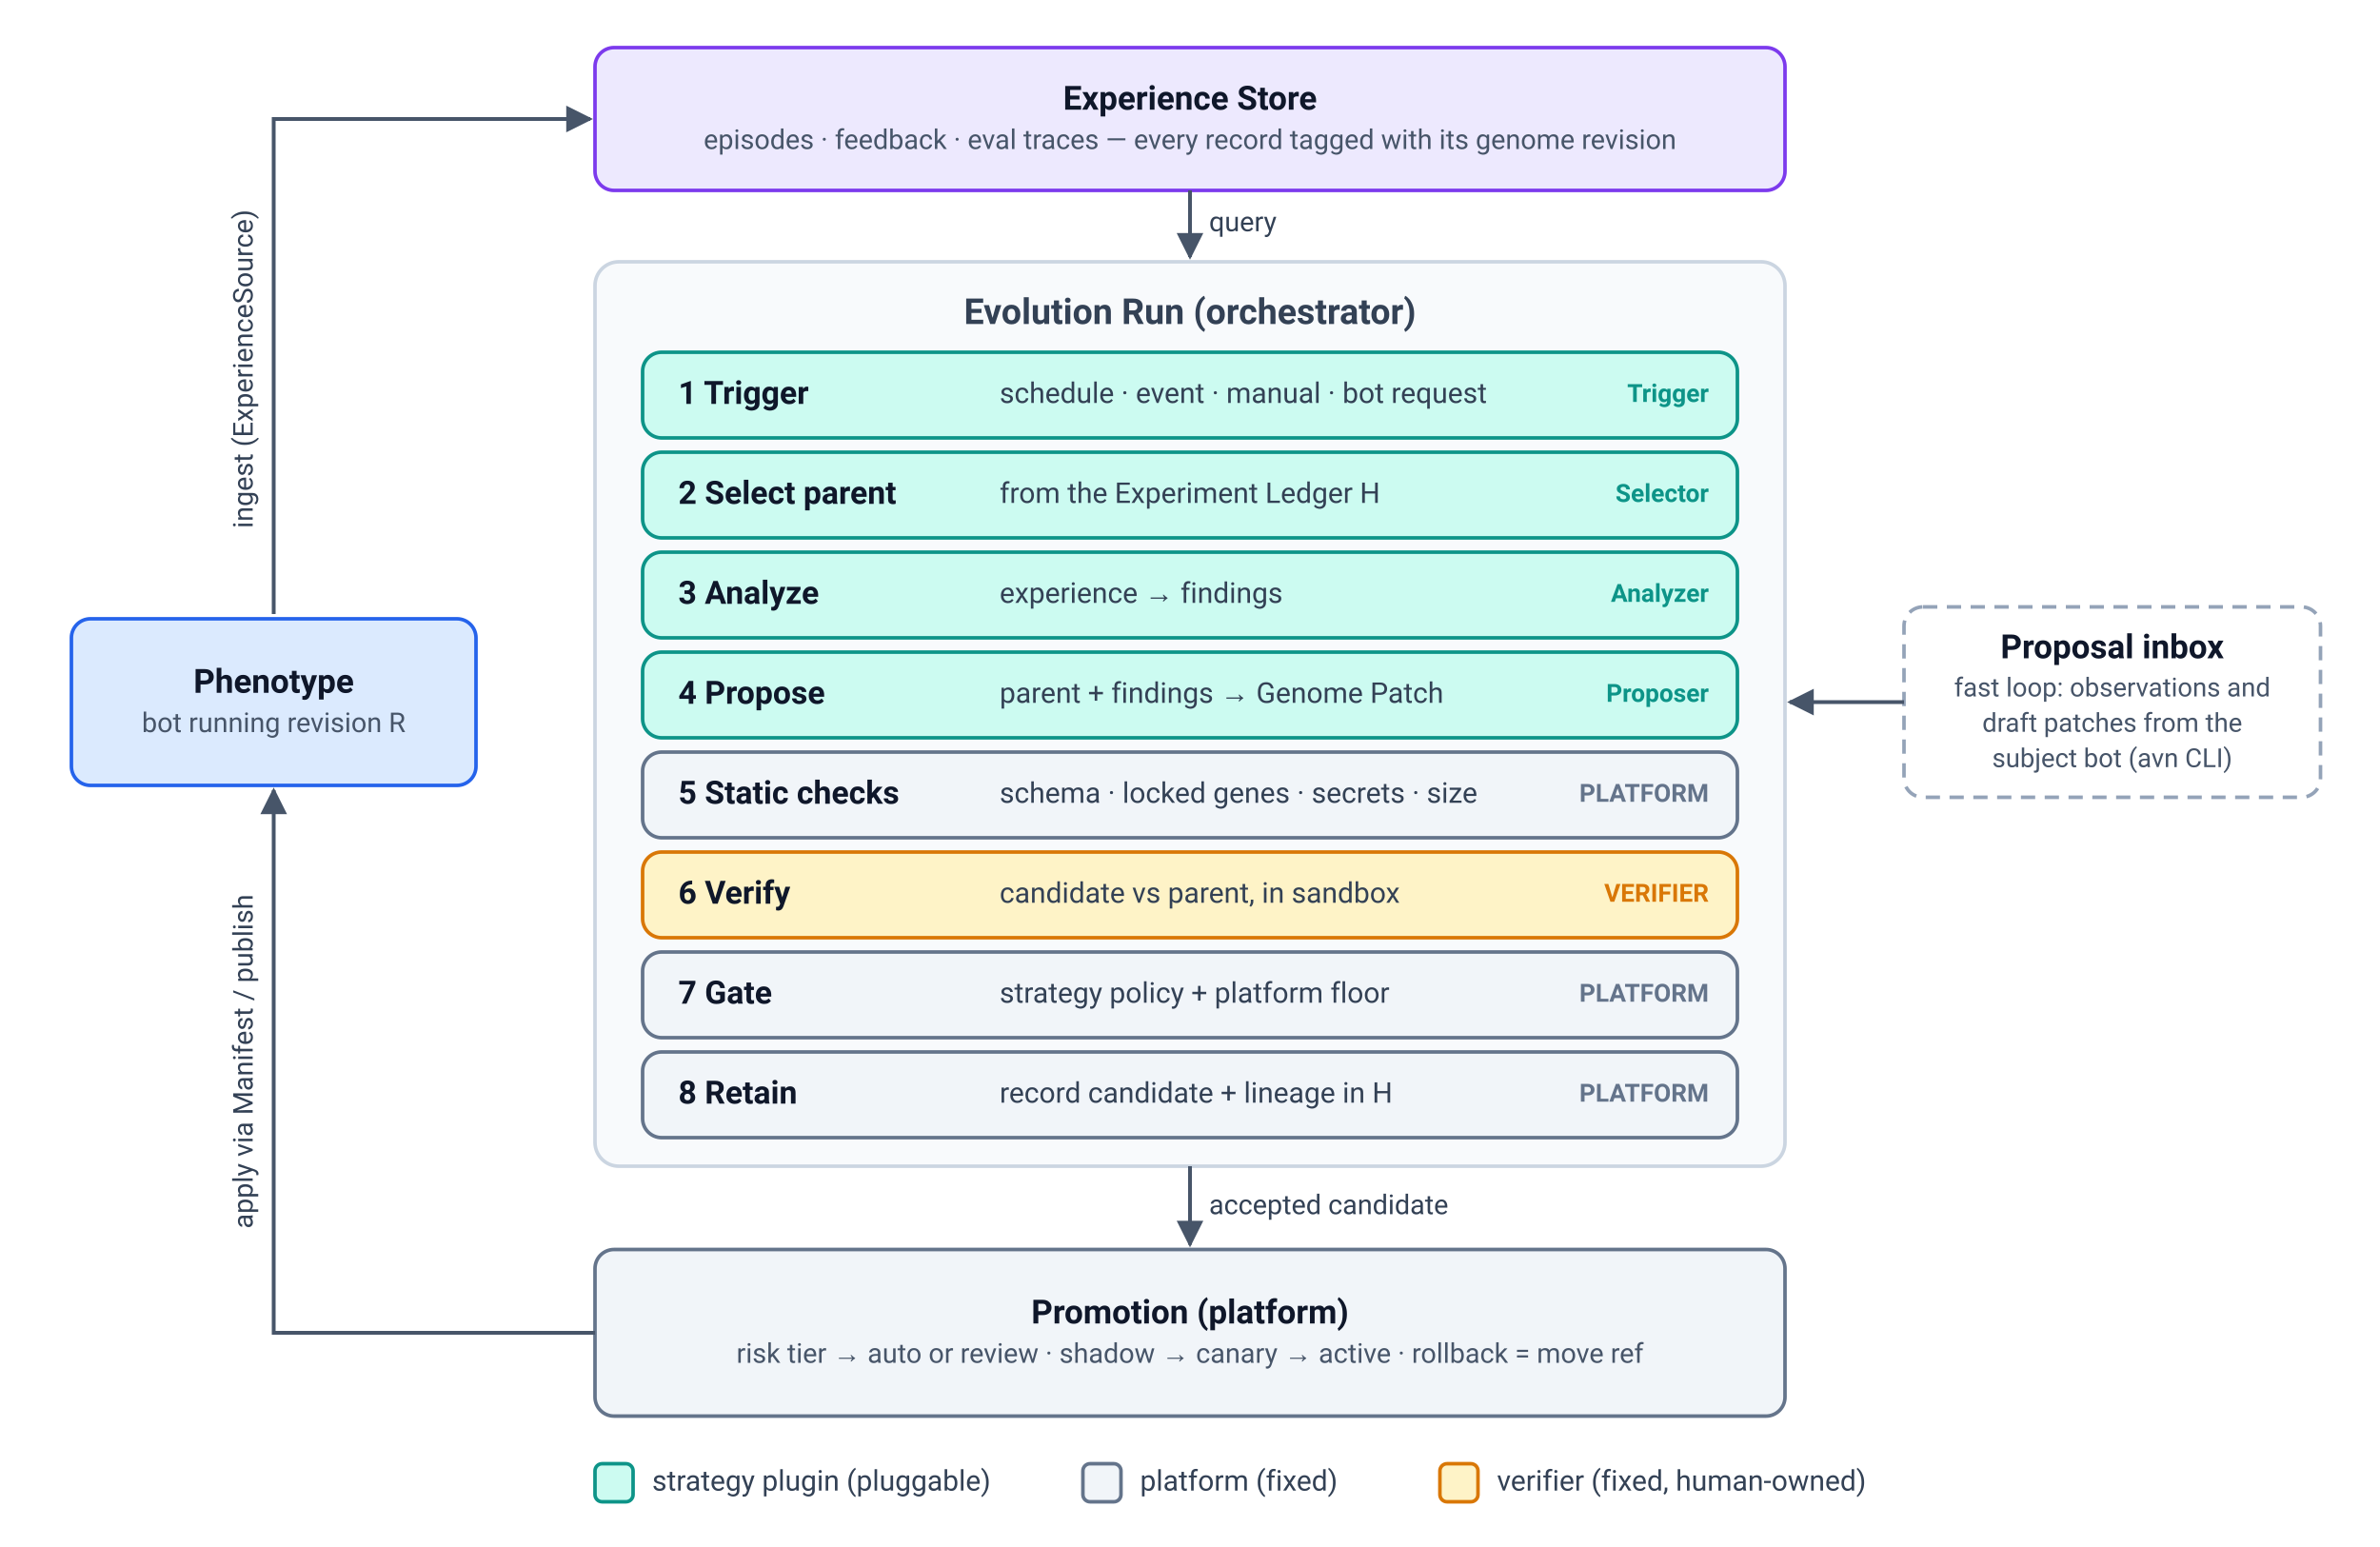
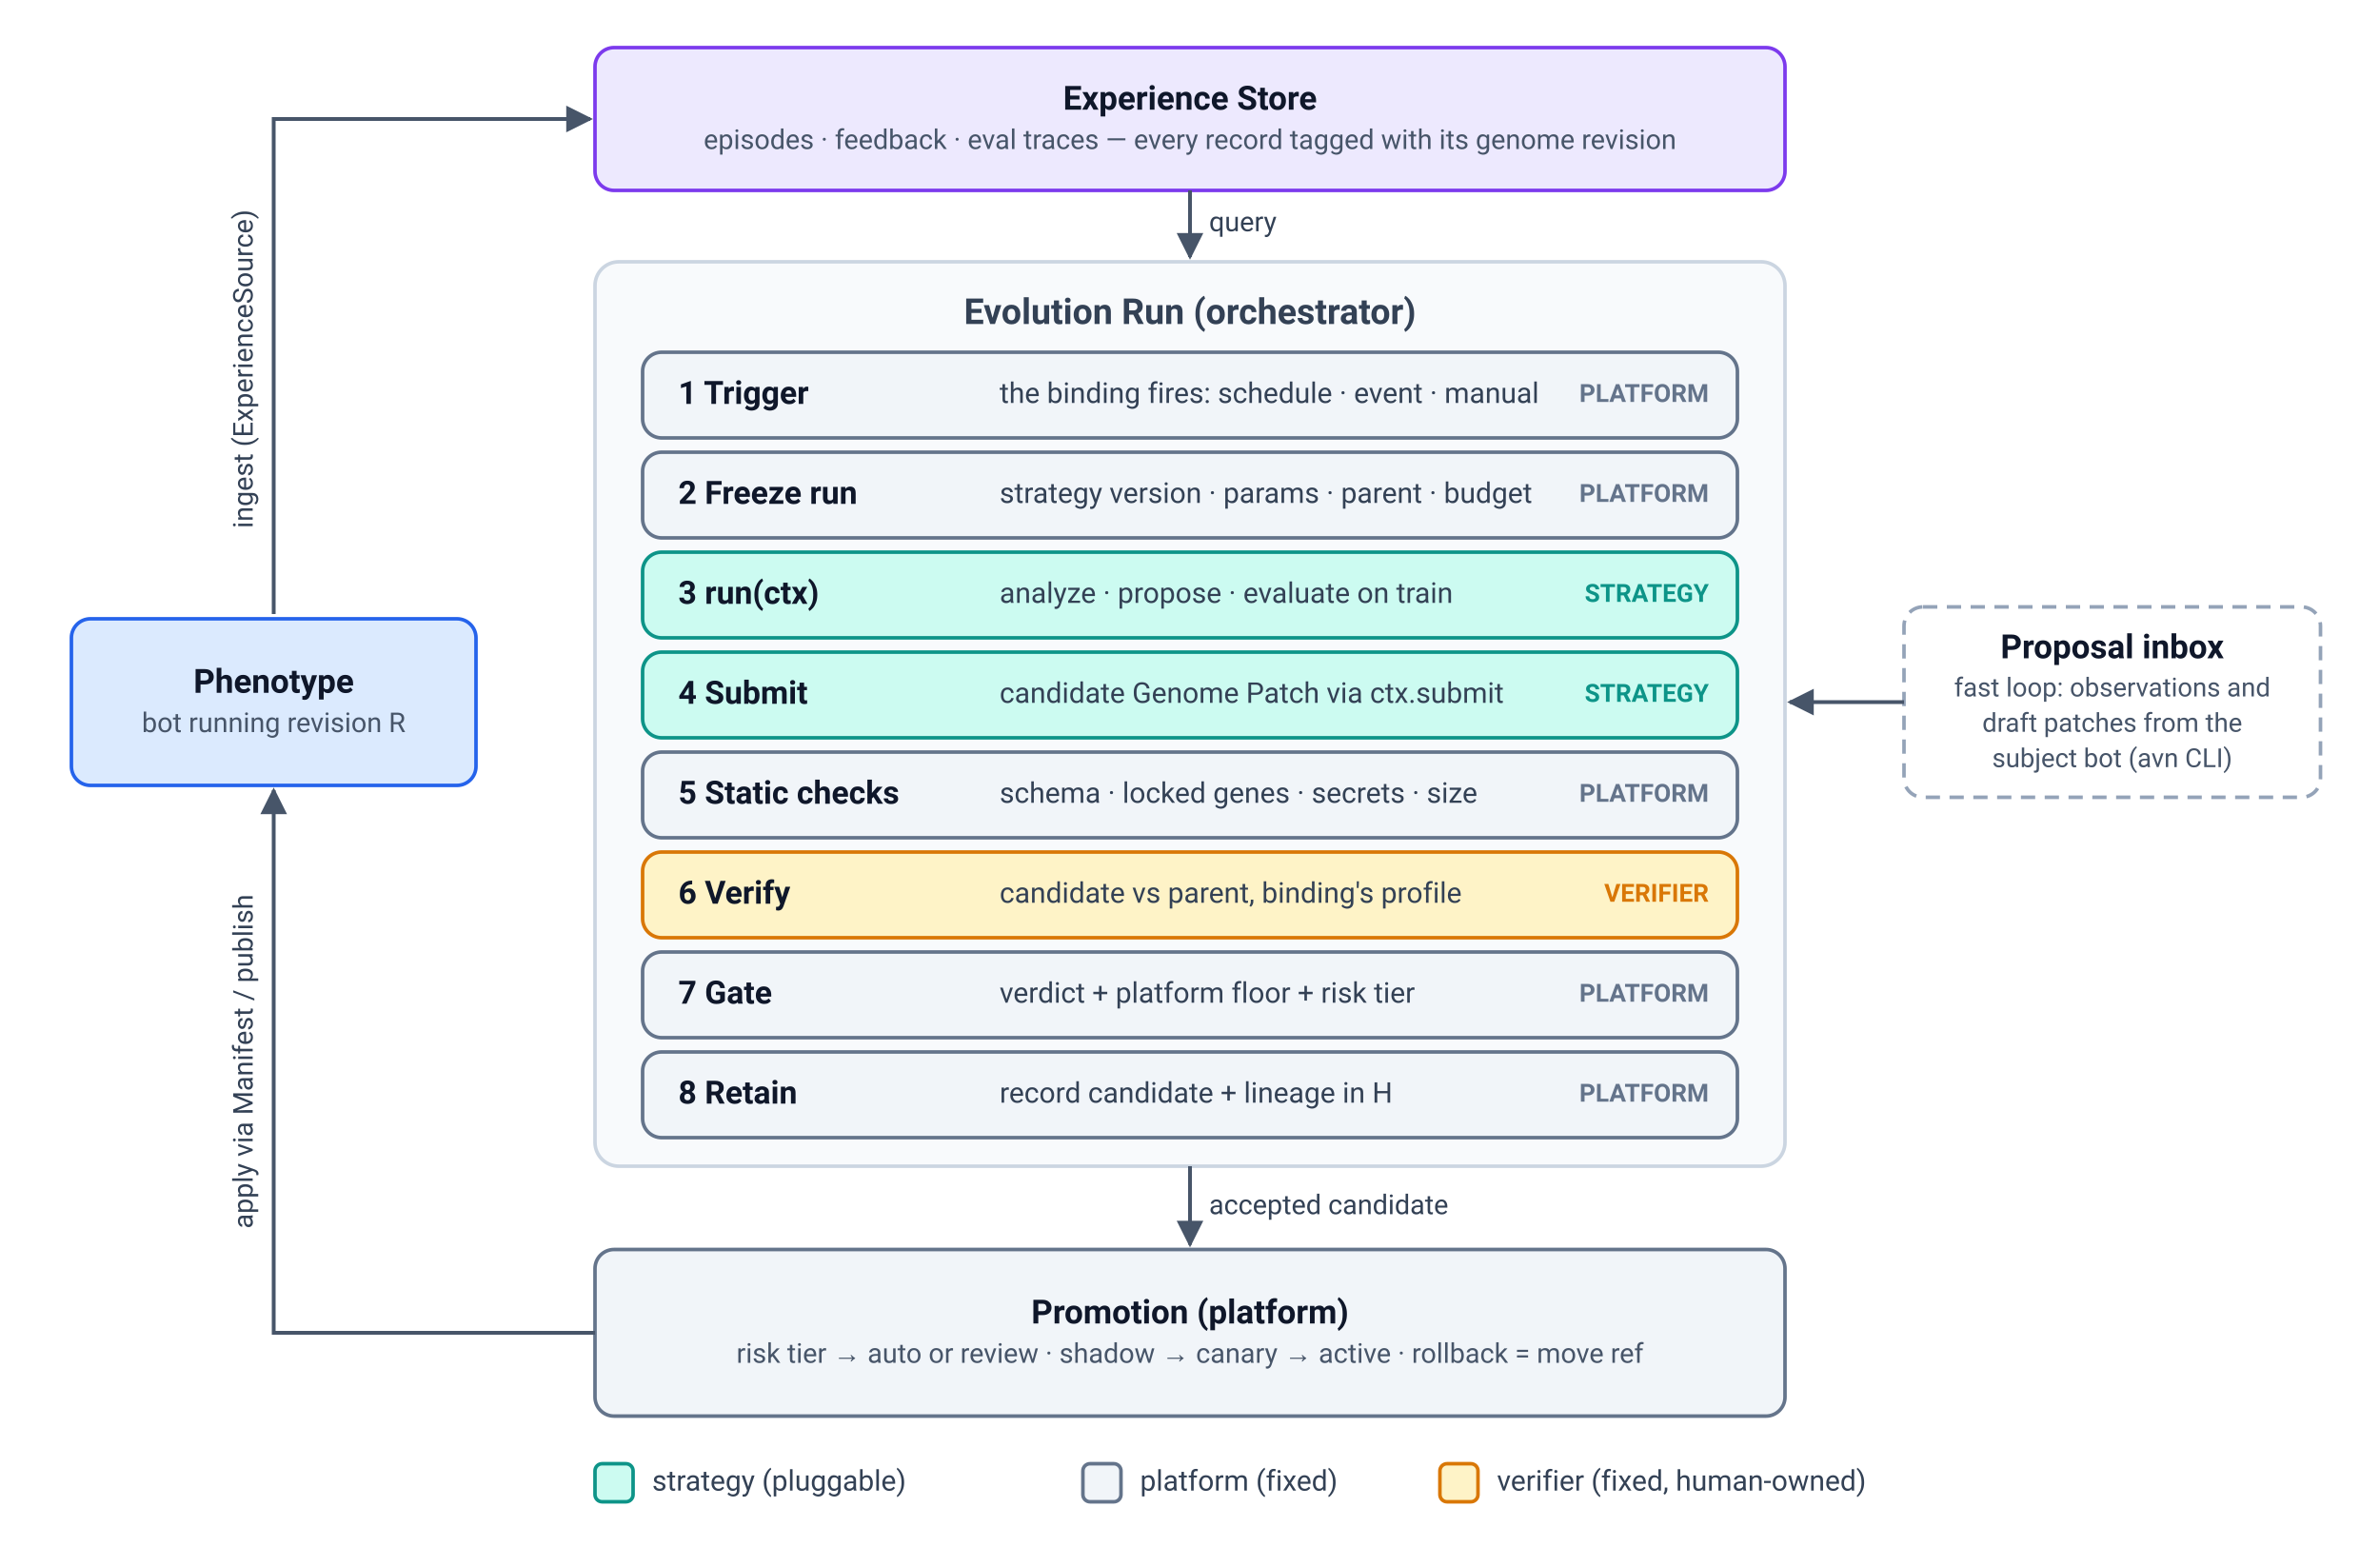
<svg xmlns="http://www.w3.org/2000/svg" width="1000" height="650" viewBox="0 0 1000 650" font-family="system-ui,-apple-system,'Segoe UI',Roboto,'Helvetica Neue',Arial,sans-serif" role="img" aria-label="Level-2 improvement loop and fast-loop inbox">
  <defs>
    <marker id="ah" viewBox="0 0 10 10" refX="9" refY="5" markerWidth="7" markerHeight="7" orient="auto-start-reverse">
      <path d="M0 0 L10 5 L0 10 z" fill="#475569" />
    </marker>
    <marker id="ahl" viewBox="0 0 10 10" refX="9" refY="5" markerWidth="6" markerHeight="6" orient="auto-start-reverse">
      <path d="M0 0 L10 5 L0 10 z" fill="#94a3b8" />
    </marker>
  </defs>
  <rect width="1000" height="650" fill="#ffffff" />
  <rect x="250" y="20" width="500" height="60" rx="8" fill="#ede9fe" stroke="#7c3aed" stroke-width="1.5" />
  <text x="500.0" y="42.237" font-size="14" font-weight="600" fill="#0f172a" text-anchor="middle" dominant-baseline="middle">Experience Store</text>
  <text x="500.0" y="59.45" font-size="11.5" font-weight="400" fill="#475569" text-anchor="middle" dominant-baseline="middle">episodes · feedback · eval traces — every record tagged with its genome revision</text>
  <rect x="30" y="260" width="170" height="70" rx="8" fill="#dbeafe" stroke="#2563eb" stroke-width="1.5" />
  <text x="115.0" y="287.238" font-size="14" font-weight="600" fill="#0f172a" text-anchor="middle" dominant-baseline="middle">Phenotype</text>
  <text x="115.0" y="304.45" font-size="11.5" font-weight="400" fill="#475569" text-anchor="middle" dominant-baseline="middle">bot running revision R</text>
  <rect x="250" y="110" width="500" height="380" rx="10" fill="#f8fafc" stroke="#cbd5e1" stroke-width="1.5" />
  <text x="500" y="132" font-size="15" font-weight="700" fill="#334155" text-anchor="middle" dominant-baseline="middle">Evolution Run (orchestrator)</text>
-   <rect x="270" y="148" width="460" height="36" rx="8" fill="#ccfbf1" stroke="#0d9488" stroke-width="1.5" />
+   <rect x="270" y="148" width="460" height="36" rx="8" fill="#f1f5f9" stroke="#64748b" stroke-width="1.5" />
  <text x="285" y="166" font-size="13.5" font-weight="600" fill="#0f172a" text-anchor="start" dominant-baseline="middle">1  Trigger</text>
-   <text x="420" y="166" font-size="12" font-weight="400" fill="#334155" text-anchor="start" dominant-baseline="middle">schedule · event · manual · bot request</text>
-   <text x="718" y="166" font-size="10.5" font-weight="700" fill="#0d9488" text-anchor="end" dominant-baseline="middle">Trigger</text>
-   <rect x="270" y="190" width="460" height="36" rx="8" fill="#ccfbf1" stroke="#0d9488" stroke-width="1.5" />
-   <text x="285" y="208" font-size="13.5" font-weight="600" fill="#0f172a" text-anchor="start" dominant-baseline="middle">2  Select parent</text>
-   <text x="420" y="208" font-size="12" font-weight="400" fill="#334155" text-anchor="start" dominant-baseline="middle">from the Experiment Ledger H</text>
-   <text x="718" y="208" font-size="10.5" font-weight="700" fill="#0d9488" text-anchor="end" dominant-baseline="middle">Selector</text>
+   <text x="420" y="166" font-size="12" font-weight="400" fill="#334155" text-anchor="start" dominant-baseline="middle">the binding fires: schedule · event · manual</text>
+   <text x="718" y="166" font-size="10.5" font-weight="700" fill="#64748b" text-anchor="end" dominant-baseline="middle">PLATFORM</text>
+   <rect x="270" y="190" width="460" height="36" rx="8" fill="#f1f5f9" stroke="#64748b" stroke-width="1.5" />
+   <text x="285" y="208" font-size="13.5" font-weight="600" fill="#0f172a" text-anchor="start" dominant-baseline="middle">2  Freeze run</text>
+   <text x="420" y="208" font-size="12" font-weight="400" fill="#334155" text-anchor="start" dominant-baseline="middle">strategy version · params · parent · budget</text>
+   <text x="718" y="208" font-size="10.5" font-weight="700" fill="#64748b" text-anchor="end" dominant-baseline="middle">PLATFORM</text>
  <rect x="270" y="232" width="460" height="36" rx="8" fill="#ccfbf1" stroke="#0d9488" stroke-width="1.5" />
-   <text x="285" y="250" font-size="13.5" font-weight="600" fill="#0f172a" text-anchor="start" dominant-baseline="middle">3  Analyze</text>
-   <text x="420" y="250" font-size="12" font-weight="400" fill="#334155" text-anchor="start" dominant-baseline="middle">experience → findings</text>
-   <text x="718" y="250" font-size="10.5" font-weight="700" fill="#0d9488" text-anchor="end" dominant-baseline="middle">Analyzer</text>
+   <text x="285" y="250" font-size="13.5" font-weight="600" fill="#0f172a" text-anchor="start" dominant-baseline="middle">3  run(ctx)</text>
+   <text x="420" y="250" font-size="12" font-weight="400" fill="#334155" text-anchor="start" dominant-baseline="middle">analyze · propose · evaluate on train</text>
+   <text x="718" y="250" font-size="10.5" font-weight="700" fill="#0d9488" text-anchor="end" dominant-baseline="middle">STRATEGY</text>
  <rect x="270" y="274" width="460" height="36" rx="8" fill="#ccfbf1" stroke="#0d9488" stroke-width="1.5" />
-   <text x="285" y="292" font-size="13.5" font-weight="600" fill="#0f172a" text-anchor="start" dominant-baseline="middle">4  Propose</text>
-   <text x="420" y="292" font-size="12" font-weight="400" fill="#334155" text-anchor="start" dominant-baseline="middle">parent + findings → Genome Patch</text>
-   <text x="718" y="292" font-size="10.5" font-weight="700" fill="#0d9488" text-anchor="end" dominant-baseline="middle">Proposer</text>
+   <text x="285" y="292" font-size="13.5" font-weight="600" fill="#0f172a" text-anchor="start" dominant-baseline="middle">4  Submit</text>
+   <text x="420" y="292" font-size="12" font-weight="400" fill="#334155" text-anchor="start" dominant-baseline="middle">candidate Genome Patch via ctx.submit</text>
+   <text x="718" y="292" font-size="10.5" font-weight="700" fill="#0d9488" text-anchor="end" dominant-baseline="middle">STRATEGY</text>
  <rect x="270" y="316" width="460" height="36" rx="8" fill="#f1f5f9" stroke="#64748b" stroke-width="1.5" />
  <text x="285" y="334" font-size="13.5" font-weight="600" fill="#0f172a" text-anchor="start" dominant-baseline="middle">5  Static checks</text>
  <text x="420" y="334" font-size="12" font-weight="400" fill="#334155" text-anchor="start" dominant-baseline="middle">schema · locked genes · secrets · size</text>
  <text x="718" y="334" font-size="10.5" font-weight="700" fill="#64748b" text-anchor="end" dominant-baseline="middle">PLATFORM</text>
  <rect x="270" y="358" width="460" height="36" rx="8" fill="#fef3c7" stroke="#d97706" stroke-width="1.5" />
  <text x="285" y="376" font-size="13.5" font-weight="600" fill="#0f172a" text-anchor="start" dominant-baseline="middle">6  Verify</text>
-   <text x="420" y="376" font-size="12" font-weight="400" fill="#334155" text-anchor="start" dominant-baseline="middle">candidate vs parent, in sandbox</text>
+   <text x="420" y="376" font-size="12" font-weight="400" fill="#334155" text-anchor="start" dominant-baseline="middle">candidate vs parent, binding's profile</text>
  <text x="718" y="376" font-size="10.5" font-weight="700" fill="#d97706" text-anchor="end" dominant-baseline="middle">VERIFIER</text>
  <rect x="270" y="400" width="460" height="36" rx="8" fill="#f1f5f9" stroke="#64748b" stroke-width="1.5" />
  <text x="285" y="418" font-size="13.5" font-weight="600" fill="#0f172a" text-anchor="start" dominant-baseline="middle">7  Gate</text>
-   <text x="420" y="418" font-size="12" font-weight="400" fill="#334155" text-anchor="start" dominant-baseline="middle">strategy policy + platform floor</text>
+   <text x="420" y="418" font-size="12" font-weight="400" fill="#334155" text-anchor="start" dominant-baseline="middle">verdict + platform floor + risk tier</text>
  <text x="718" y="418" font-size="10.5" font-weight="700" fill="#64748b" text-anchor="end" dominant-baseline="middle">PLATFORM</text>
  <rect x="270" y="442" width="460" height="36" rx="8" fill="#f1f5f9" stroke="#64748b" stroke-width="1.5" />
  <text x="285" y="460" font-size="13.5" font-weight="600" fill="#0f172a" text-anchor="start" dominant-baseline="middle">8  Retain</text>
  <text x="420" y="460" font-size="12" font-weight="400" fill="#334155" text-anchor="start" dominant-baseline="middle">record candidate + lineage in H</text>
  <text x="718" y="460" font-size="10.5" font-weight="700" fill="#64748b" text-anchor="end" dominant-baseline="middle">PLATFORM</text>
  <rect x="250" y="525" width="500" height="70" rx="8" fill="#f1f5f9" stroke="#64748b" stroke-width="1.5" />
  <text x="500.0" y="552.238" font-size="14" font-weight="600" fill="#0f172a" text-anchor="middle" dominant-baseline="middle">Promotion (platform)</text>
  <text x="500.0" y="569.45" font-size="11.5" font-weight="400" fill="#475569" text-anchor="middle" dominant-baseline="middle">risk tier → auto or review  ·  shadow → canary → active  ·  rollback = move ref</text>
  <rect x="800" y="255" width="175" height="80" rx="8" fill="#ffffff" stroke="#94a3b8" stroke-width="1.5" stroke-dasharray="6 4" />
  <text x="887.5" y="272.725" font-size="14" font-weight="600" fill="#0f172a" text-anchor="middle" dominant-baseline="middle">Proposal inbox</text>
  <text x="887.5" y="289.6" font-size="11" font-weight="400" fill="#475569" text-anchor="middle" dominant-baseline="middle">fast loop: observations and</text>
  <text x="887.5" y="304.45" font-size="11" font-weight="400" fill="#475569" text-anchor="middle" dominant-baseline="middle">draft patches from the</text>
  <text x="887.5" y="319.3" font-size="11" font-weight="400" fill="#475569" text-anchor="middle" dominant-baseline="middle">subject bot (avn CLI)</text>
  <path d="M 115 258 L 115 50 L 248 50" fill="none" stroke="#475569" stroke-width="1.6" marker-end="url(#ah)" />
  <text x="103" y="155" font-size="11.5" font-weight="400" fill="#334155" text-anchor="middle" dominant-baseline="middle" transform="rotate(-90 103 155)">ingest (ExperienceSource)</text>
  <path d="M 500 80 L 500 108" fill="none" stroke="#475569" stroke-width="1.6" marker-end="url(#ah)" />
  <text x="508" y="94" font-size="11.5" font-weight="400" fill="#334155" text-anchor="start" dominant-baseline="middle">query</text>
  <path d="M 500 490 L 500 523" fill="none" stroke="#475569" stroke-width="1.6" marker-end="url(#ah)" />
  <text x="508" y="507" font-size="11.5" font-weight="400" fill="#334155" text-anchor="start" dominant-baseline="middle">accepted candidate</text>
  <path d="M 250 560 L 115 560 L 115 332" fill="none" stroke="#475569" stroke-width="1.6" marker-end="url(#ah)" />
  <text x="103" y="446" font-size="11.5" font-weight="400" fill="#334155" text-anchor="middle" dominant-baseline="middle" transform="rotate(-90 103 446)">apply via Manifest / publish</text>
  <path d="M 800 295 L 752 295" fill="none" stroke="#475569" stroke-width="1.6" marker-end="url(#ah)" />
  <rect x="250" y="615" width="16" height="16" rx="3" fill="#ccfbf1" stroke="#0d9488" stroke-width="1.5" />
-   <text x="274" y="623" font-size="12" font-weight="400" fill="#334155" text-anchor="start" dominant-baseline="middle">strategy plugin (pluggable)</text>
+   <text x="274" y="623" font-size="12" font-weight="400" fill="#334155" text-anchor="start" dominant-baseline="middle">strategy (pluggable)</text>
  <rect x="455" y="615" width="16" height="16" rx="3" fill="#f1f5f9" stroke="#64748b" stroke-width="1.5" />
  <text x="479" y="623" font-size="12" font-weight="400" fill="#334155" text-anchor="start" dominant-baseline="middle">platform (fixed)</text>
  <rect x="605" y="615" width="16" height="16" rx="3" fill="#fef3c7" stroke="#d97706" stroke-width="1.5" />
  <text x="629" y="623" font-size="12" font-weight="400" fill="#334155" text-anchor="start" dominant-baseline="middle">verifier (fixed, human-owned)</text>
</svg>
